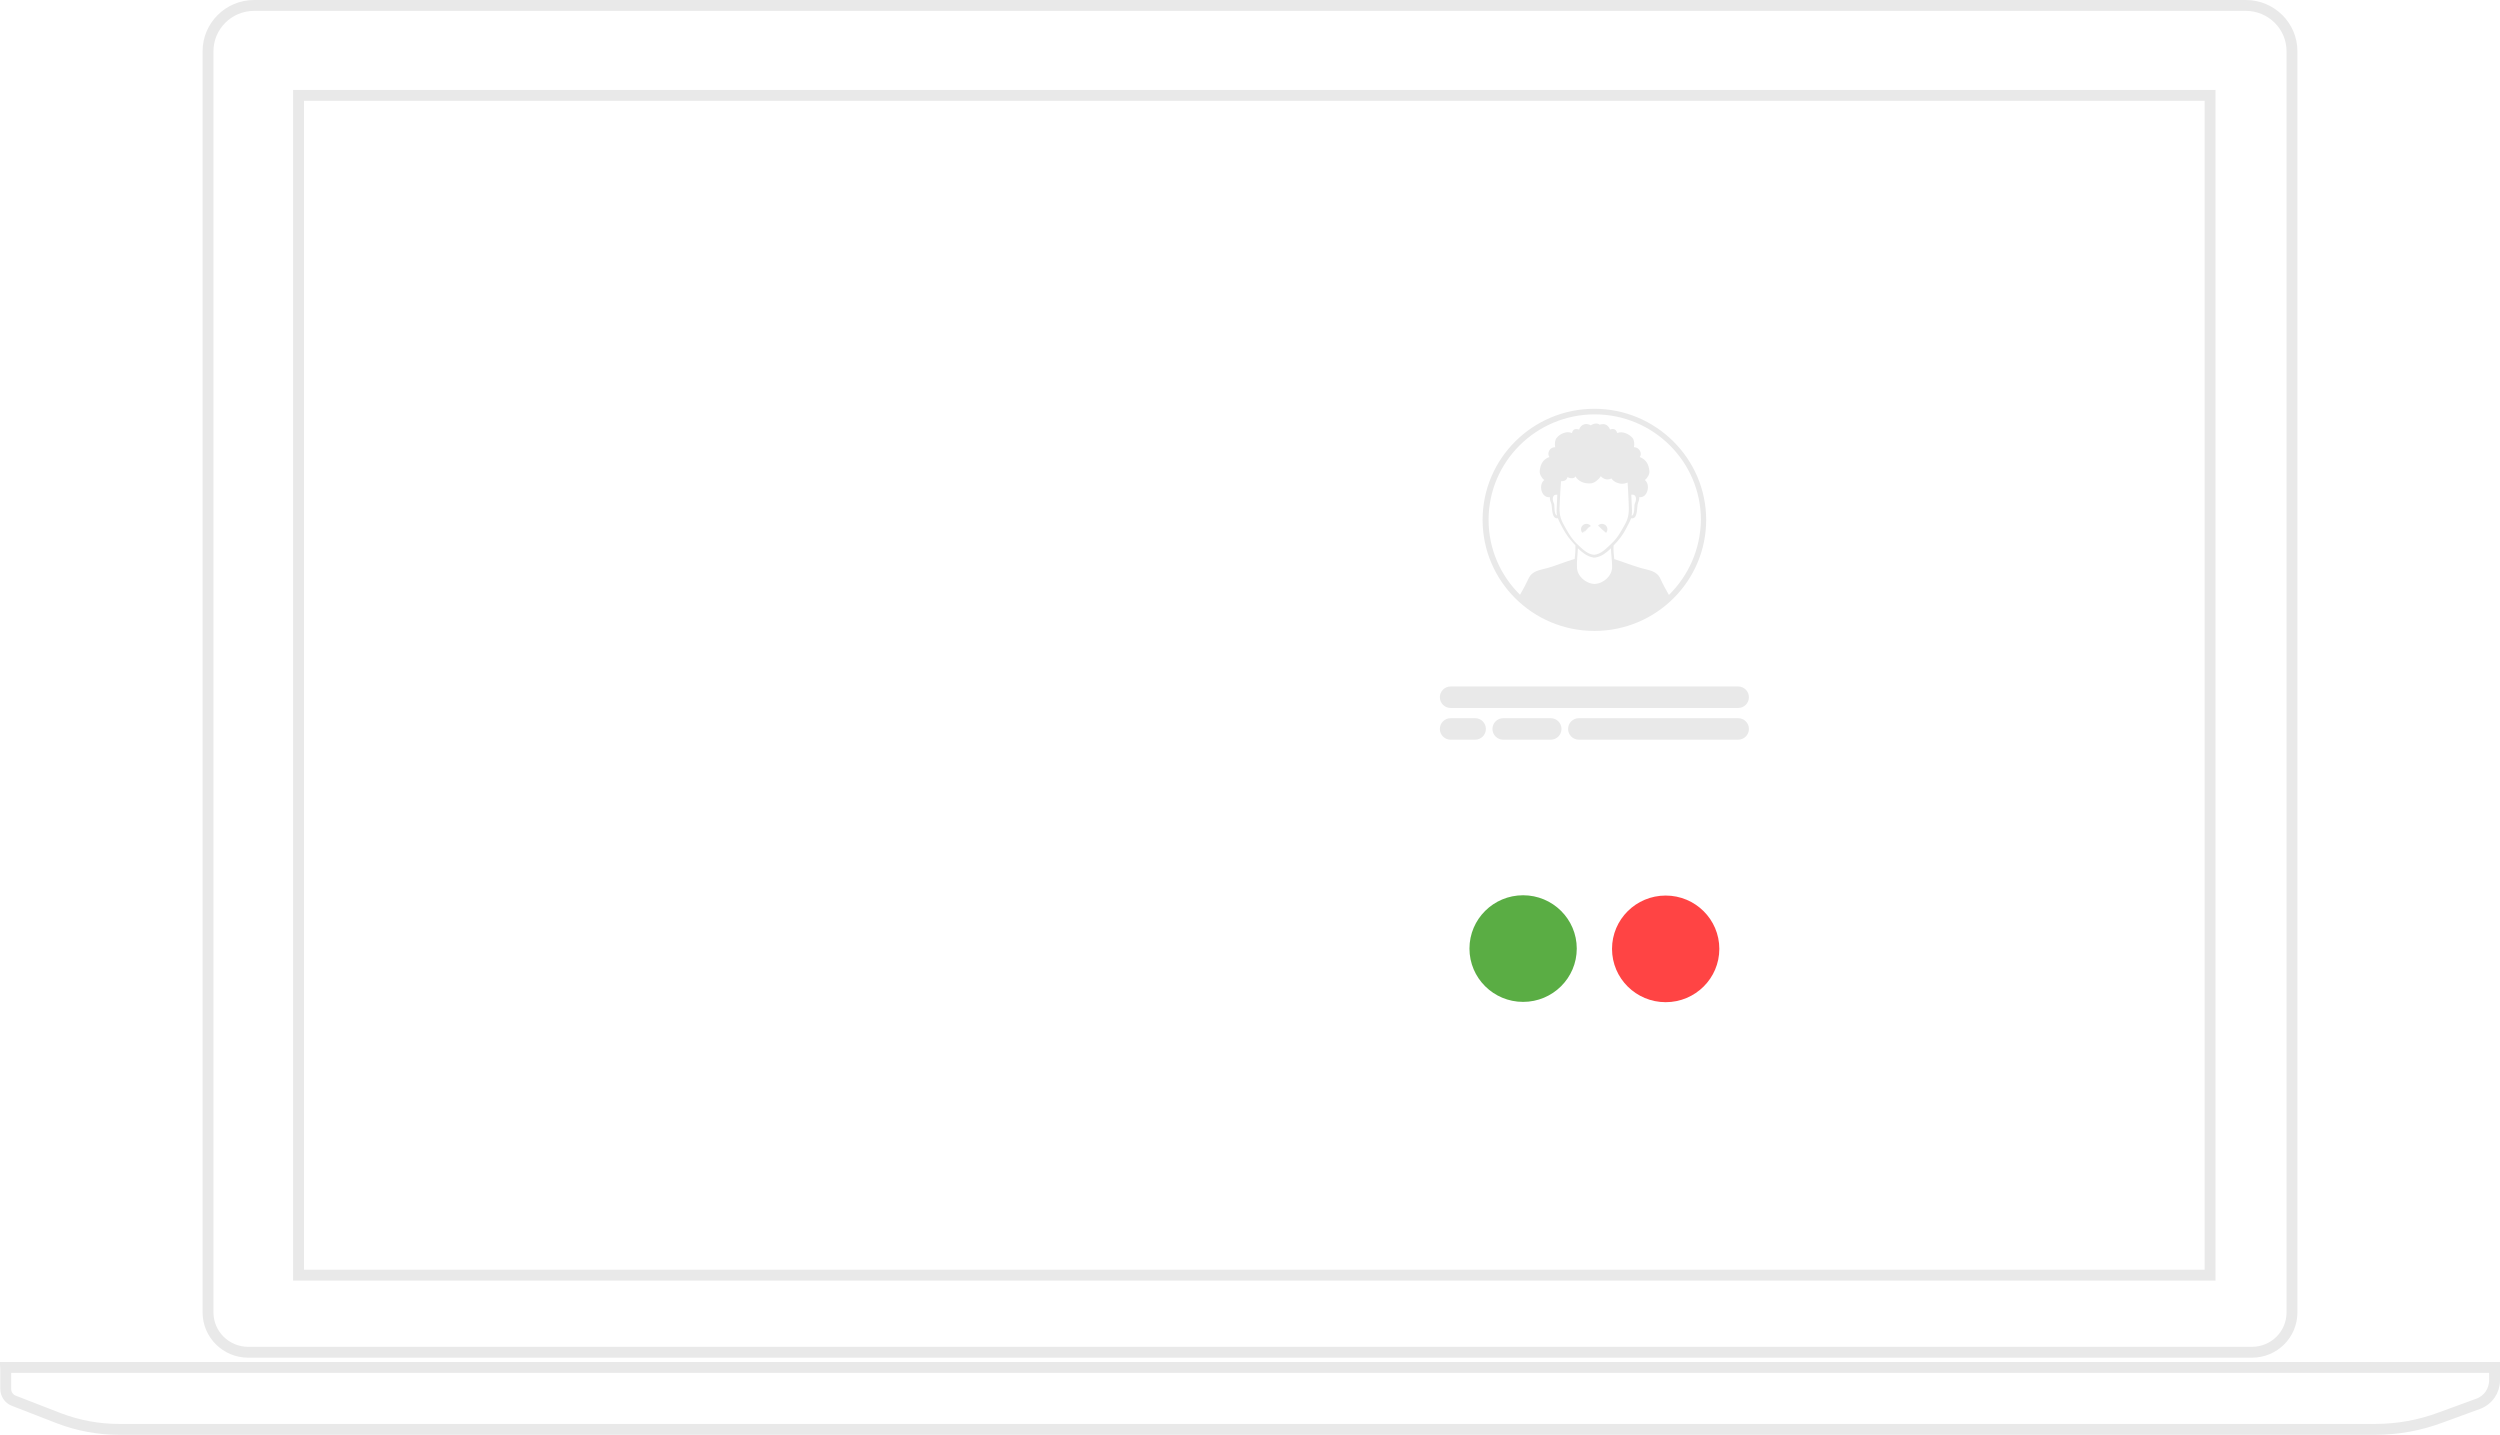
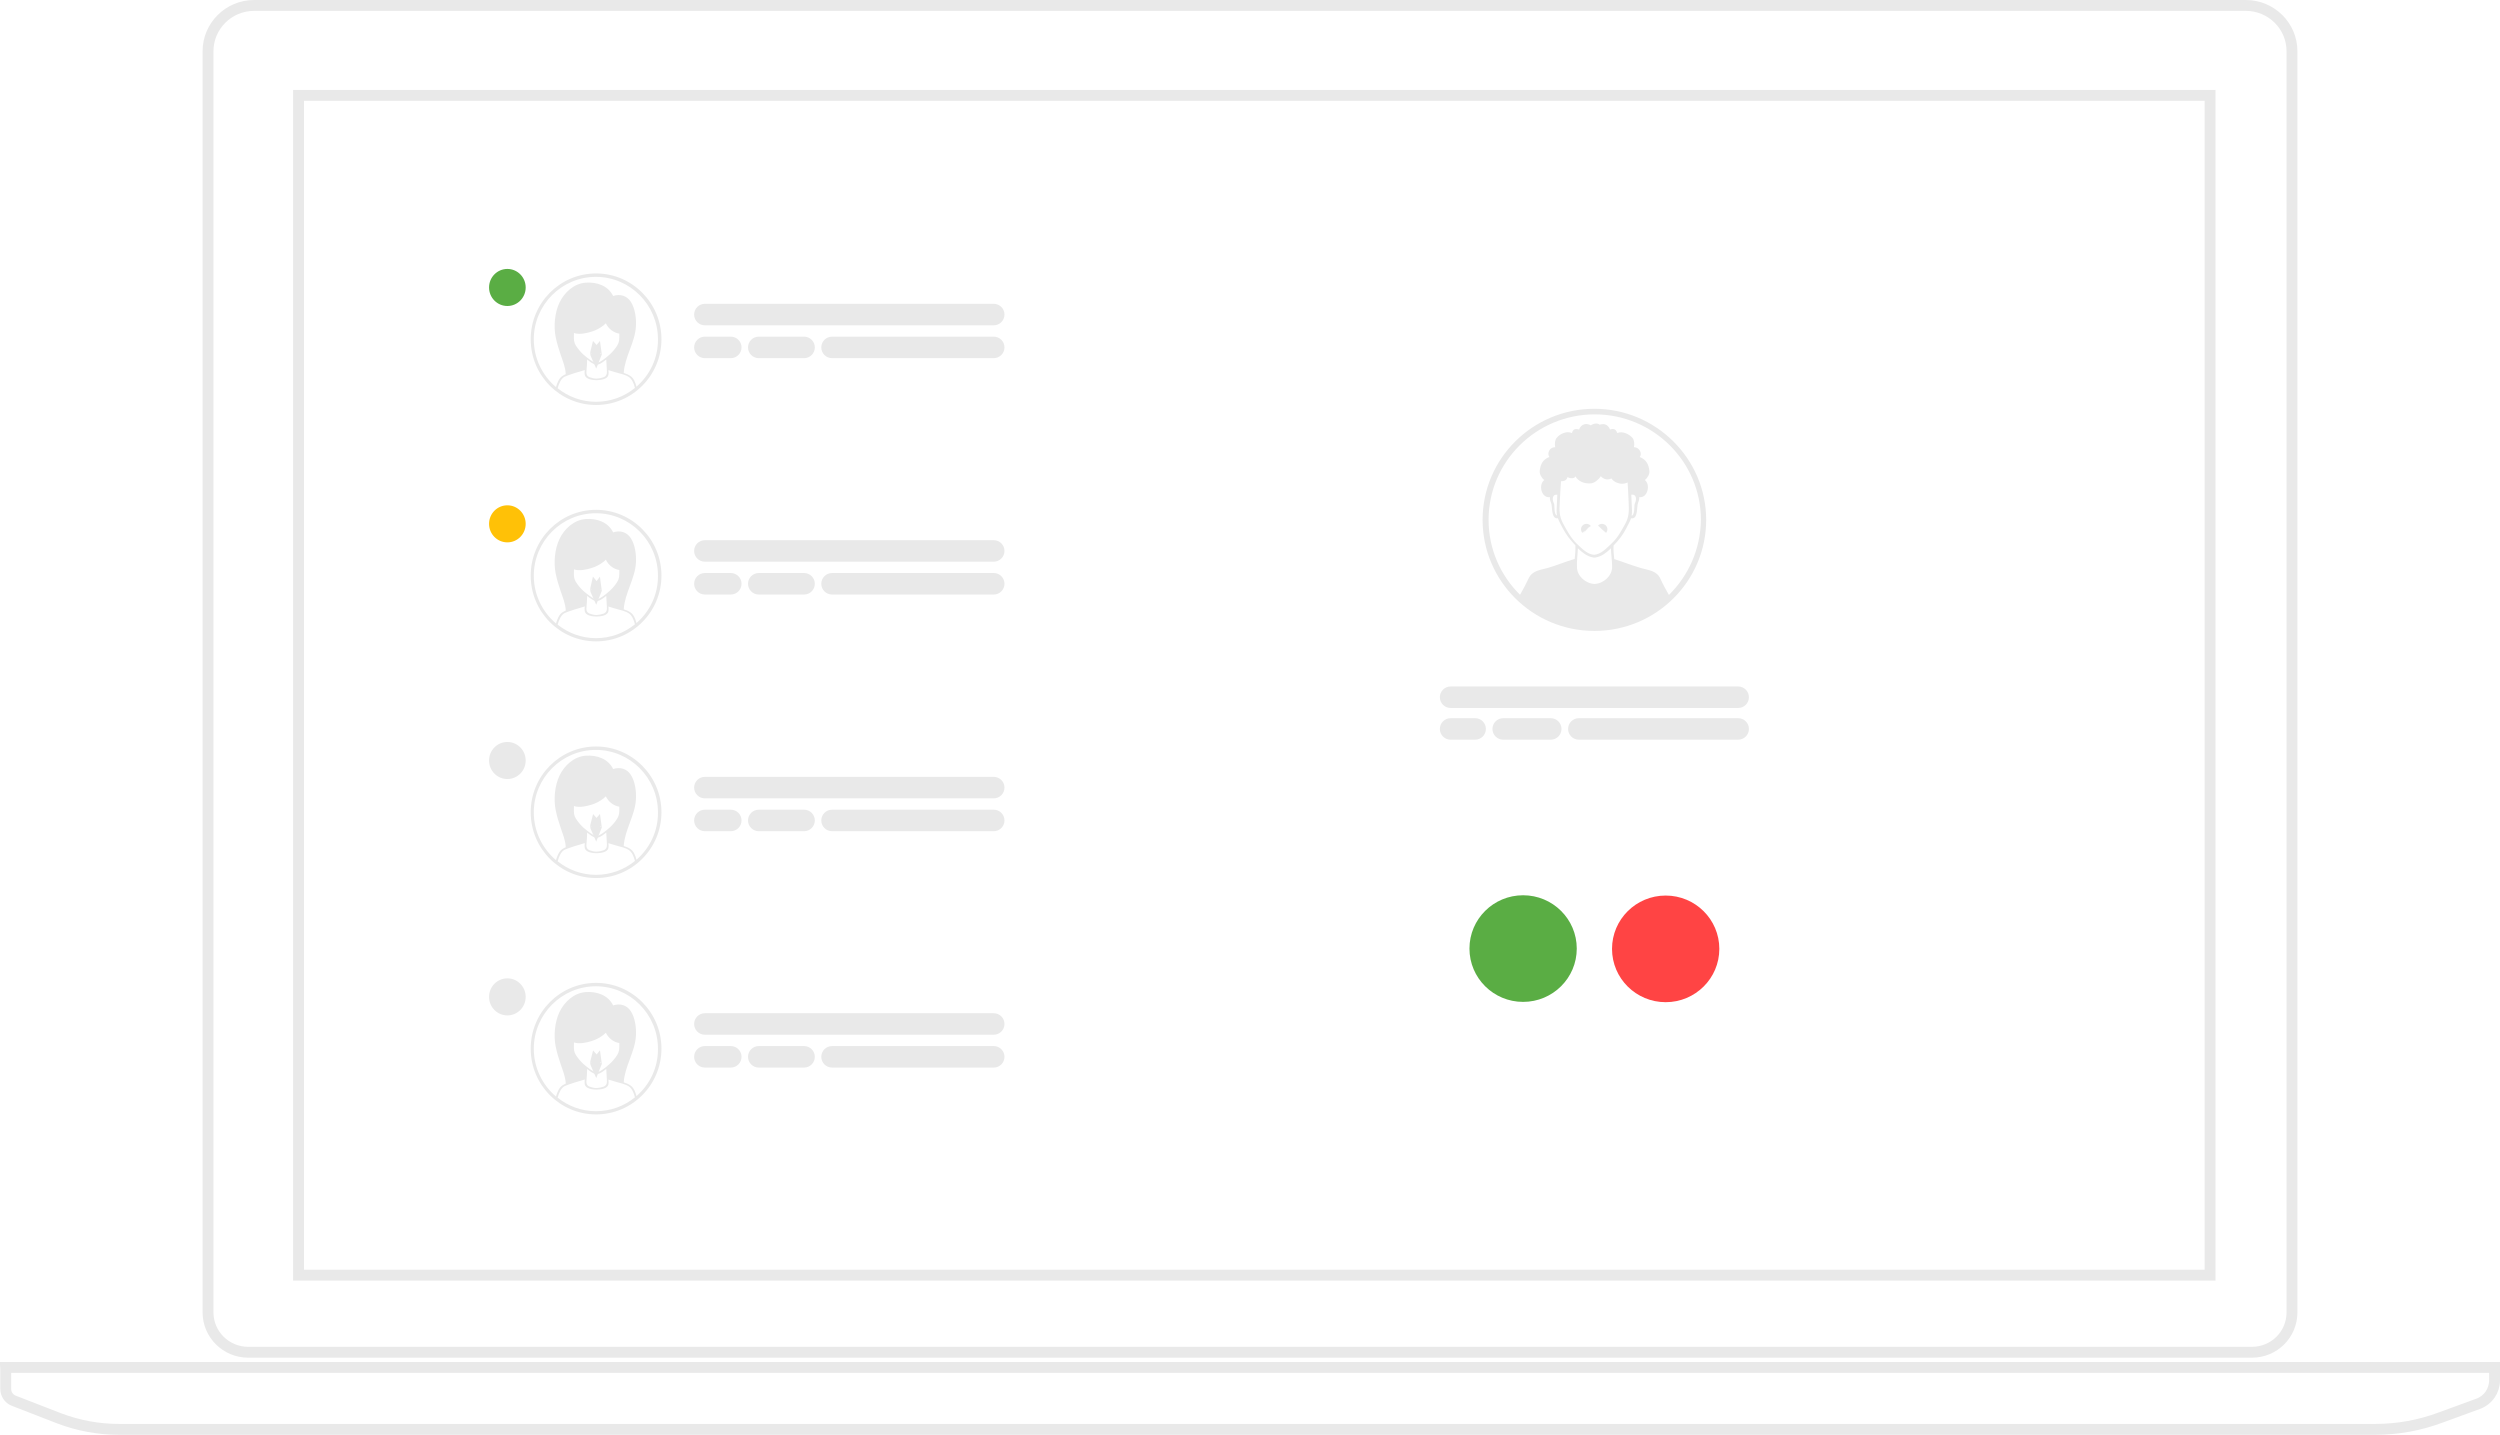
<svg xmlns="http://www.w3.org/2000/svg" width="230" height="132" viewBox="0 0 230 132" fill="none">
  <path d="M210.862 4.712V120.74C210.862 122.776 209.223 124.408 207.163 124.408H22.838C20.803 124.408 19.138 122.774 19.138 120.74V4.712C19.138 2.402 21.026 0.5 23.387 0.5H206.614C208.951 0.5 210.862 2.379 210.862 4.712Z" stroke="#E9E9E9" />
-   <path d="M224.557 130.406L224.557 130.406L224.561 130.405L228.015 129.143C228.913 128.805 229.5 127.951 229.5 126.976V125.802H0.518C0.521 125.853 0.524 125.909 0.526 125.969L0.527 125.978V125.988V127.772C0.527 128.261 0.818 128.699 1.272 128.869L1.278 128.871L5.444 130.489C5.445 130.49 5.446 130.49 5.446 130.49C7.201 131.155 9.061 131.5 10.919 131.5H218.559C220.611 131.5 222.636 131.127 224.557 130.406Z" stroke="#E9E9E9" />
-   <path d="M27.466 8.775H203.328V117.315H27.466V8.775Z" stroke="#E9E9E9" />
+   <path d="M224.557 130.406L224.557 130.406L224.561 130.405L228.015 129.143C228.913 128.805 229.5 127.951 229.5 126.976V125.802H0.518C0.521 125.853 0.524 125.909 0.526 125.969L0.527 125.978V125.988V127.772C0.527 128.26 0.818 128.699 1.272 128.869L1.278 128.871L5.444 130.489C5.445 130.49 5.446 130.49 5.446 130.49C7.201 131.155 9.061 131.5 10.919 131.5H218.559C220.611 131.5 222.636 131.127 224.557 130.406Z" stroke="#E9E9E9" />
+   <path d="M27.466 117.315V8.775H203.328V117.315H27.466Z" stroke="#E9E9E9" />
  <ellipse cx="140.126" cy="87.269" rx="4.936" ry="4.905" fill="#5AAD44" />
  <rect x="132.467" y="66.073" width="4.235" height="1.979" rx="0.99" fill="#E9E9E9" />
  <rect x="137.306" y="66.073" width="6.352" height="1.979" rx="0.99" fill="#E9E9E9" />
  <rect x="144.264" y="66.073" width="16.637" height="1.979" rx="0.99" fill="#E9E9E9" />
  <rect x="132.467" y="63.155" width="28.433" height="1.979" rx="0.99" fill="#E9E9E9" />
  <ellipse cx="153.242" cy="87.296" rx="4.936" ry="4.905" fill="#FF4444" />
-   <path d="M146.684 37.608C141.008 37.608 136.399 42.187 136.399 47.827C136.399 53.467 141.008 58.046 146.684 58.046C152.359 58.046 156.968 53.467 156.968 47.827C156.968 42.203 152.343 37.608 146.684 37.608ZM145.164 50.446C145.552 50.816 146.021 51.201 146.554 51.282C146.57 51.298 146.587 51.298 146.619 51.298C146.635 51.298 146.651 51.298 146.684 51.298C146.7 51.298 146.716 51.298 146.748 51.298C146.781 51.298 146.797 51.298 146.813 51.282C147.347 51.201 147.816 50.832 148.204 50.446C148.22 51.024 148.317 51.603 148.317 52.181C148.301 52.985 147.524 53.692 146.7 53.724C145.875 53.692 145.083 52.985 145.083 52.181C145.05 51.603 145.147 51.024 145.164 50.446ZM143.789 48.132C143.45 47.506 143.45 46.911 143.498 46.22C143.53 45.561 143.563 44.919 143.611 44.276C143.708 44.276 143.821 44.26 143.935 44.228C144.096 44.163 144.177 44.035 144.21 43.89C144.387 44.003 144.63 44.035 144.824 43.955C144.873 43.939 144.905 43.89 144.937 43.826C145.228 44.308 145.762 44.517 146.36 44.469C146.667 44.453 147.056 44.147 147.282 43.81C147.347 43.906 147.46 43.987 147.605 44.051C147.832 44.147 148.058 44.115 148.252 44.019C148.333 44.147 148.462 44.26 148.64 44.356C149.045 44.549 149.384 44.549 149.74 44.389C149.788 44.999 149.805 45.61 149.837 46.236C149.869 46.927 149.885 47.522 149.546 48.148C149.174 48.823 148.834 49.482 148.252 50.012C147.799 50.43 147.314 50.992 146.651 51.041C146.004 50.992 145.503 50.43 145.05 50.012C144.501 49.466 144.161 48.823 143.789 48.132ZM153.54 54.736C153.265 54.254 152.99 53.756 152.764 53.258C152.424 52.503 151.713 52.471 150.969 52.262C150.144 52.021 149.336 51.699 148.527 51.442C148.527 51.442 148.527 51.442 148.511 51.442C148.462 51.024 148.43 50.623 148.446 50.205V50.189C148.915 49.707 149.303 49.225 149.61 48.614C149.756 48.309 149.934 48.02 150.047 47.715C150.047 47.698 150.047 47.698 150.047 47.682C150.742 47.811 150.548 46.606 150.71 46.236C150.791 46.043 150.823 45.883 150.807 45.738C151.583 45.851 151.874 44.581 151.325 44.163C151.583 43.971 151.777 43.601 151.745 43.328C151.68 42.717 151.454 42.284 150.856 42.043C150.953 41.914 150.985 41.753 150.92 41.577C150.823 41.303 150.581 41.143 150.322 41.143C150.387 40.821 150.338 40.468 150.193 40.291C149.869 39.922 149.255 39.632 148.786 39.841C148.753 39.729 148.705 39.632 148.64 39.568C148.511 39.44 148.301 39.44 148.123 39.52C148.042 39.295 147.88 39.102 147.654 39.038C147.508 39.006 147.33 39.022 147.169 39.07C146.942 38.893 146.587 38.958 146.36 39.134C146.166 39.022 145.924 38.974 145.746 39.038C145.519 39.102 145.341 39.295 145.277 39.52C145.099 39.456 144.889 39.44 144.759 39.568C144.695 39.632 144.646 39.729 144.614 39.841C144.145 39.616 143.514 39.906 143.207 40.291C143.061 40.468 143.013 40.821 143.078 41.143C142.803 41.143 142.56 41.303 142.479 41.577C142.415 41.753 142.463 41.914 142.544 42.043C141.946 42.267 141.719 42.701 141.655 43.328C141.622 43.601 141.816 43.971 142.075 44.163C141.509 44.581 141.8 45.851 142.592 45.738C142.576 45.883 142.609 46.059 142.69 46.236C142.851 46.59 142.673 47.779 143.336 47.682V47.698C143.45 48.02 143.627 48.309 143.773 48.598C144.096 49.225 144.484 49.691 144.937 50.173V50.189C144.953 50.607 144.921 51.008 144.873 51.426H144.856C144.032 51.667 143.239 52.005 142.415 52.246C141.671 52.455 140.959 52.487 140.62 53.242C140.393 53.74 140.118 54.238 139.843 54.72C138.049 52.953 136.949 50.51 136.949 47.827C136.949 42.476 141.331 38.122 146.716 38.122C152.101 38.122 156.483 42.476 156.483 47.827C156.451 50.526 155.335 52.969 153.54 54.736ZM150.128 46.574C150.112 46.22 150.096 45.867 150.079 45.513C150.548 45.433 150.581 45.915 150.435 46.252C150.403 46.317 150.387 46.381 150.371 46.461C150.354 46.606 150.387 47.425 150.112 47.441C150.16 47.152 150.144 46.863 150.128 46.574ZM143.239 47.425C142.981 47.377 143.013 46.606 142.997 46.461C142.997 46.397 142.964 46.317 142.932 46.252C142.787 45.931 142.819 45.449 143.272 45.513C143.255 45.867 143.239 46.22 143.223 46.574C143.207 46.863 143.191 47.136 143.239 47.425Z" fill="#E9E9E9" />
+   <path d="M146.684 37.608C141.008 37.608 136.399 42.187 136.399 47.827C136.399 53.467 141.008 58.046 146.684 58.046C152.36 58.046 156.968 53.467 156.968 47.827C156.968 42.203 152.343 37.608 146.684 37.608ZM145.164 50.446C145.552 50.816 146.021 51.201 146.554 51.282C146.57 51.297 146.587 51.297 146.619 51.297C146.635 51.297 146.651 51.297 146.684 51.297C146.7 51.297 146.716 51.297 146.748 51.297C146.781 51.297 146.797 51.297 146.813 51.282C147.347 51.201 147.816 50.832 148.204 50.446C148.22 51.024 148.317 51.603 148.317 52.181C148.301 52.985 147.525 53.692 146.7 53.724C145.875 53.692 145.083 52.985 145.083 52.181C145.05 51.603 145.147 51.024 145.164 50.446ZM143.789 48.132C143.45 47.506 143.45 46.911 143.498 46.22C143.53 45.561 143.563 44.919 143.611 44.276C143.708 44.276 143.821 44.26 143.935 44.228C144.096 44.163 144.177 44.035 144.21 43.89C144.387 44.003 144.63 44.035 144.824 43.955C144.873 43.938 144.905 43.89 144.937 43.826C145.228 44.308 145.762 44.517 146.36 44.469C146.667 44.453 147.056 44.147 147.282 43.81C147.347 43.906 147.46 43.987 147.605 44.051C147.832 44.147 148.058 44.115 148.252 44.019C148.333 44.147 148.462 44.26 148.64 44.356C149.045 44.549 149.384 44.549 149.74 44.388C149.788 44.999 149.805 45.61 149.837 46.236C149.869 46.927 149.885 47.522 149.546 48.148C149.174 48.823 148.834 49.482 148.252 50.012C147.799 50.43 147.314 50.992 146.651 51.041C146.004 50.992 145.503 50.43 145.05 50.012C144.501 49.466 144.161 48.823 143.789 48.132ZM153.54 54.736C153.265 54.254 152.99 53.756 152.764 53.258C152.424 52.503 151.713 52.471 150.969 52.262C150.144 52.021 149.336 51.699 148.527 51.442C148.527 51.442 148.527 51.442 148.511 51.442C148.462 51.024 148.43 50.623 148.446 50.205V50.189C148.915 49.707 149.303 49.225 149.611 48.614C149.756 48.309 149.934 48.02 150.047 47.714C150.047 47.698 150.047 47.698 150.047 47.682C150.742 47.811 150.548 46.606 150.71 46.236C150.791 46.043 150.823 45.883 150.807 45.738C151.583 45.851 151.874 44.581 151.325 44.163C151.583 43.971 151.777 43.601 151.745 43.328C151.68 42.717 151.454 42.284 150.856 42.042C150.953 41.914 150.985 41.753 150.92 41.577C150.823 41.303 150.581 41.143 150.322 41.143C150.387 40.821 150.338 40.468 150.193 40.291C149.869 39.922 149.255 39.632 148.786 39.841C148.753 39.729 148.705 39.632 148.64 39.568C148.511 39.44 148.301 39.44 148.123 39.52C148.042 39.295 147.88 39.102 147.654 39.038C147.508 39.006 147.33 39.022 147.169 39.07C146.942 38.893 146.587 38.958 146.36 39.134C146.166 39.022 145.924 38.974 145.746 39.038C145.519 39.102 145.342 39.295 145.277 39.52C145.099 39.456 144.889 39.44 144.759 39.568C144.695 39.632 144.646 39.729 144.614 39.841C144.145 39.616 143.514 39.906 143.207 40.291C143.061 40.468 143.013 40.821 143.078 41.143C142.803 41.143 142.56 41.303 142.479 41.577C142.415 41.753 142.463 41.914 142.544 42.042C141.946 42.267 141.719 42.701 141.655 43.328C141.622 43.601 141.816 43.971 142.075 44.163C141.509 44.581 141.8 45.851 142.593 45.738C142.576 45.883 142.609 46.059 142.69 46.236C142.851 46.59 142.673 47.779 143.336 47.682V47.698C143.45 48.02 143.627 48.309 143.773 48.598C144.096 49.225 144.484 49.691 144.937 50.173V50.189C144.953 50.607 144.921 51.008 144.873 51.426H144.856C144.032 51.667 143.239 52.005 142.415 52.245C141.671 52.454 140.959 52.487 140.62 53.242C140.393 53.74 140.118 54.238 139.844 54.72C138.049 52.953 136.949 50.51 136.949 47.827C136.949 42.476 141.331 38.122 146.716 38.122C152.101 38.122 156.483 42.476 156.483 47.827C156.451 50.526 155.335 52.969 153.54 54.736ZM150.128 46.574C150.112 46.22 150.096 45.867 150.079 45.513C150.548 45.433 150.581 45.915 150.435 46.252C150.403 46.316 150.387 46.381 150.371 46.461C150.354 46.606 150.387 47.425 150.112 47.441C150.16 47.152 150.144 46.863 150.128 46.574ZM143.239 47.425C142.981 47.377 143.013 46.606 142.997 46.461C142.997 46.397 142.964 46.316 142.932 46.252C142.787 45.931 142.819 45.449 143.272 45.513C143.256 45.867 143.239 46.22 143.223 46.574C143.207 46.863 143.191 47.136 143.239 47.425Z" fill="#E9E9E9" />
  <path d="M145.953 48.693C145.947 48.688 145.949 48.689 145.955 48.696L145.953 48.693ZM147.383 48.693L147.38 48.696C147.386 48.689 147.388 48.688 147.383 48.693Z" stroke="#E9E9E9" />
+   <ellipse cx="46.678" cy="26.447" rx="1.685" ry="1.705" fill="#5AAD44" />
+   <rect x="63.86" y="27.95" width="28.552" height="1.979" rx="0.99" fill="#E9E9E9" />
+   <rect x="63.86" y="30.972" width="4.362" height="1.979" rx="0.99" fill="#E9E9E9" />
+   <rect x="68.817" y="30.972" width="6.147" height="1.979" rx="0.99" fill="#E9E9E9" />
+   <rect x="75.559" y="30.972" width="16.853" height="1.979" rx="0.99" fill="#E9E9E9" />
+   <path d="M54.839 25.157C51.52 25.157 48.825 27.869 48.825 31.208C48.825 34.548 51.52 37.259 54.839 37.259C58.158 37.259 60.853 34.548 60.853 31.208C60.853 27.878 58.158 25.157 54.839 25.157ZM51.303 35.718C51.426 35.28 51.596 34.881 51.898 34.681C51.965 34.633 52.674 34.377 52.882 34.319C53.194 34.243 53.496 34.129 53.799 34.044C53.78 34.196 53.771 34.357 53.799 34.5C53.884 34.89 54.508 34.976 54.858 34.976C54.868 34.976 54.877 34.976 54.886 34.976C54.896 34.976 54.905 34.976 54.915 34.976C55.274 34.966 55.889 34.89 55.974 34.5C56.002 34.367 55.993 34.205 55.974 34.053C56.277 34.139 56.57 34.243 56.872 34.319C56.986 34.348 57.109 34.377 57.222 34.414L57.373 34.462C57.544 34.519 57.714 34.586 57.856 34.681C58.149 34.89 58.31 35.271 58.414 35.69C57.43 36.489 56.191 36.964 54.83 36.964C53.506 36.964 52.277 36.498 51.303 35.718ZM54.886 33.397C54.546 33.368 53.865 32.778 53.865 32.778C53.591 32.578 53.317 32.264 53.128 32.007C52.901 31.703 52.797 31.494 52.797 31.094C52.797 30.942 52.797 30.79 52.806 30.637C53.298 30.809 53.988 30.647 54.414 30.514C54.83 30.39 55.18 30.2 55.529 29.933C55.605 29.876 55.671 29.809 55.738 29.743C55.965 30.238 56.456 30.618 56.976 30.694C56.976 30.828 56.976 30.961 56.976 31.084C56.976 31.475 56.863 31.693 56.645 31.998C56.456 32.255 56.182 32.559 55.908 32.769C55.908 32.778 55.227 33.368 54.886 33.397ZM55.52 34.709C55.303 34.786 55.114 34.824 54.886 34.833C54.66 34.833 54.471 34.786 54.253 34.709C53.941 34.595 53.931 34.348 53.96 34.062C53.988 33.739 54.017 33.406 54.017 33.073C54.272 33.273 54.537 33.511 54.858 33.549C54.868 33.549 54.877 33.558 54.896 33.558C54.905 33.558 54.924 33.558 54.934 33.549C55.246 33.511 55.52 33.273 55.775 33.073C55.785 33.349 55.832 34.044 55.832 34.062C55.851 34.348 55.832 34.595 55.52 34.709ZM58.556 35.575C58.452 35.176 58.3 34.805 58.017 34.605C57.827 34.472 57.61 34.377 57.383 34.31C57.477 32.816 58.433 31.494 58.508 30C58.546 29.286 58.433 28.382 58.035 27.764C57.667 27.193 57.033 27.022 56.409 27.231C55.936 26.27 54.905 25.937 53.894 26.004C52.816 26.08 51.927 26.889 51.473 27.84C51.029 28.773 50.924 30.019 51.123 31.018C51.236 31.57 51.397 32.093 51.577 32.626C51.776 33.225 52.021 33.777 52.05 34.424C51.936 34.472 51.823 34.538 51.719 34.605C51.444 34.795 51.274 35.185 51.151 35.613C49.903 34.557 49.109 32.978 49.109 31.218C49.109 28.049 51.672 25.471 54.82 25.471C57.969 25.471 60.532 28.049 60.532 31.218C60.551 32.959 59.775 34.519 58.556 35.575Z" fill="#E9E9E9" />
+   <path d="M54.873 32.546C54.868 32.589 54.856 32.63 54.84 32.668C54.817 32.617 54.806 32.566 54.802 32.519C54.8 32.489 54.801 32.461 54.804 32.436C54.805 32.428 54.806 32.421 54.808 32.414C54.82 32.428 54.831 32.441 54.84 32.445C54.849 32.442 54.861 32.432 54.872 32.421C54.879 32.463 54.879 32.505 54.873 32.546Z" stroke="#E9E9E9" />
+   <ellipse cx="46.678" cy="69.966" rx="1.685" ry="1.705" fill="#E9E9E9" />
+   <rect x="63.86" y="71.47" width="28.552" height="1.979" rx="0.99" fill="#E9E9E9" />
+   <rect x="63.86" y="74.492" width="4.362" height="1.979" rx="0.99" fill="#E9E9E9" />
+   <rect x="68.817" y="74.492" width="6.147" height="1.979" rx="0.99" fill="#E9E9E9" />
+   <rect x="75.559" y="74.492" width="16.853" height="1.979" rx="0.99" fill="#E9E9E9" />
+   <path d="M54.839 68.677C51.52 68.677 48.825 71.388 48.825 74.728C48.825 78.067 51.52 80.779 54.839 80.779C58.158 80.779 60.853 78.067 60.853 74.728C60.853 71.398 58.158 68.677 54.839 68.677ZM51.303 79.238C51.426 78.8 51.596 78.4 51.898 78.201C51.965 78.153 52.674 77.896 52.882 77.839C53.194 77.763 53.496 77.649 53.799 77.563C53.78 77.716 53.771 77.877 53.799 78.02C53.884 78.41 54.508 78.496 54.858 78.496C54.868 78.496 54.877 78.496 54.886 78.496C54.896 78.496 54.905 78.496 54.915 78.496C55.274 78.486 55.889 78.41 55.974 78.02C56.002 77.887 55.993 77.725 55.974 77.573C56.277 77.658 56.57 77.763 56.872 77.839C56.986 77.868 57.109 77.896 57.222 77.934L57.373 77.982C57.544 78.039 57.714 78.106 57.856 78.201C58.149 78.41 58.31 78.791 58.414 79.209C57.43 80.008 56.191 80.484 54.83 80.484C53.506 80.484 52.277 80.018 51.303 79.238ZM54.886 76.916C54.546 76.888 53.865 76.298 53.865 76.298C53.591 76.098 53.317 75.784 53.128 75.527C52.901 75.223 52.797 75.013 52.797 74.614C52.797 74.462 52.797 74.309 52.806 74.157C53.298 74.328 53.988 74.167 54.414 74.033C54.83 73.91 55.18 73.719 55.529 73.453C55.605 73.396 55.671 73.329 55.738 73.263C55.965 73.757 56.456 74.138 56.976 74.214C56.976 74.347 56.976 74.481 56.976 74.604C56.976 74.994 56.863 75.213 56.645 75.518C56.456 75.775 56.182 76.079 55.908 76.288C55.908 76.298 55.227 76.888 54.886 76.916ZM55.52 78.229C55.303 78.305 55.114 78.343 54.886 78.353C54.66 78.353 54.471 78.305 54.253 78.229C53.941 78.115 53.931 77.868 53.96 77.582C53.988 77.259 54.017 76.926 54.017 76.593C54.272 76.793 54.537 77.03 54.858 77.069C54.868 77.069 54.877 77.078 54.896 77.078C54.905 77.078 54.924 77.078 54.934 77.069C55.246 77.03 55.52 76.793 55.775 76.593C55.785 76.869 55.832 77.563 55.832 77.582C55.851 77.868 55.832 78.115 55.52 78.229ZM58.556 79.095C58.452 78.695 58.3 78.324 58.017 78.125C57.827 77.991 57.61 77.896 57.383 77.83C57.477 76.336 58.433 75.013 58.508 73.52C58.546 72.806 58.433 71.902 58.035 71.284C57.667 70.713 57.033 70.542 56.409 70.751C55.936 69.79 54.905 69.457 53.894 69.523C52.816 69.6 51.927 70.408 51.473 71.36C51.029 72.292 50.924 73.539 51.123 74.538C51.236 75.09 51.397 75.613 51.577 76.146C51.776 76.745 52.021 77.297 52.05 77.944C51.936 77.991 51.823 78.058 51.719 78.125C51.444 78.315 51.274 78.705 51.151 79.133C49.903 78.077 49.109 76.498 49.109 74.737C49.109 71.569 51.672 68.991 54.82 68.991C57.969 68.991 60.532 71.569 60.532 74.737C60.551 76.479 59.775 78.039 58.556 79.095Z" fill="#E9E9E9" />
+   <path d="M54.873 76.066C54.868 76.109 54.856 76.15 54.84 76.188C54.817 76.137 54.806 76.086 54.802 76.039C54.8 76.009 54.801 75.981 54.804 75.955C54.805 75.948 54.806 75.941 54.808 75.934C54.82 75.948 54.831 75.961 54.84 75.965C54.849 75.961 54.861 75.952 54.872 75.941C54.879 75.983 54.879 76.025 54.873 76.066Z" stroke="#E9E9E9" />
+   <ellipse cx="46.678" cy="48.193" rx="1.685" ry="1.705" fill="#FFC107" />
+   <rect x="63.86" y="49.697" width="28.552" height="1.979" rx="0.99" fill="#E9E9E9" />
+   <rect x="63.86" y="52.718" width="4.362" height="1.979" rx="0.99" fill="#E9E9E9" />
+   <rect x="68.817" y="52.718" width="6.147" height="1.979" rx="0.99" fill="#E9E9E9" />
+   <rect x="75.559" y="52.718" width="16.853" height="1.979" rx="0.99" fill="#E9E9E9" />
+   <path d="M54.839 46.904C51.52 46.904 48.825 49.615 48.825 52.955C48.825 56.294 51.52 59.006 54.839 59.006C58.158 59.006 60.853 56.294 60.853 52.955C60.853 49.625 58.158 46.904 54.839 46.904ZM51.303 57.465C51.426 57.027 51.596 56.627 51.898 56.428C51.965 56.38 52.674 56.123 52.882 56.066C53.194 55.99 53.496 55.876 53.799 55.79C53.78 55.942 53.771 56.104 53.799 56.247C53.884 56.637 54.508 56.722 54.858 56.722C54.868 56.722 54.877 56.722 54.886 56.722C54.896 56.722 54.905 56.722 54.915 56.722C55.274 56.713 55.889 56.637 55.974 56.247C56.002 56.114 55.993 55.952 55.974 55.8C56.277 55.885 56.57 55.99 56.872 56.066C56.986 56.094 57.109 56.123 57.222 56.161L57.373 56.209C57.544 56.266 57.714 56.332 57.856 56.428C58.149 56.637 58.31 57.017 58.414 57.436C57.43 58.235 56.191 58.711 54.83 58.711C53.506 58.711 52.277 58.245 51.303 57.465ZM54.886 55.143C54.546 55.114 53.865 54.525 53.865 54.525C53.591 54.325 53.317 54.011 53.128 53.754C52.901 53.45 52.797 53.24 52.797 52.841C52.797 52.688 52.797 52.536 52.806 52.384C53.298 52.555 53.988 52.393 54.414 52.26C54.83 52.136 55.18 51.946 55.529 51.68C55.605 51.623 55.671 51.556 55.738 51.489C55.965 51.984 56.456 52.365 56.976 52.441C56.976 52.574 56.976 52.707 56.976 52.831C56.976 53.221 56.863 53.44 56.645 53.744C56.456 54.001 56.182 54.306 55.908 54.515C55.908 54.525 55.227 55.114 54.886 55.143ZM55.52 56.456C55.303 56.532 55.114 56.57 54.886 56.58C54.66 56.58 54.471 56.532 54.253 56.456C53.941 56.342 53.931 56.094 53.96 55.809C53.988 55.486 54.017 55.153 54.017 54.82C54.272 55.019 54.537 55.257 54.858 55.295C54.868 55.295 54.877 55.305 54.896 55.305C54.905 55.305 54.924 55.305 54.934 55.295C55.246 55.257 55.52 55.019 55.775 54.82C55.785 55.096 55.832 55.79 55.832 55.809C55.851 56.094 55.832 56.342 55.52 56.456ZM58.556 57.322C58.452 56.922 58.3 56.551 58.017 56.351C57.827 56.218 57.61 56.123 57.383 56.056C57.477 54.563 58.433 53.24 58.508 51.746C58.546 51.033 58.433 50.129 58.035 49.511C57.667 48.94 57.033 48.768 56.409 48.978C55.936 48.017 54.905 47.684 53.894 47.75C52.816 47.827 51.927 48.635 51.473 49.587C51.029 50.519 50.924 51.765 51.123 52.764C51.236 53.316 51.397 53.84 51.577 54.372C51.776 54.972 52.021 55.524 52.05 56.171C51.936 56.218 51.823 56.285 51.719 56.351C51.444 56.542 51.274 56.932 51.151 57.36C49.903 56.304 49.109 54.724 49.109 52.964C49.109 49.796 51.672 47.218 54.82 47.218C57.969 47.218 60.532 49.796 60.532 52.964C60.551 54.705 59.775 56.266 58.556 57.322Z" fill="#E9E9E9" />
+   <path d="M54.873 54.294C54.868 54.337 54.856 54.378 54.84 54.415C54.817 54.365 54.806 54.314 54.802 54.266C54.8 54.237 54.801 54.209 54.804 54.183C54.805 54.176 54.806 54.169 54.808 54.161C54.82 54.176 54.831 54.188 54.84 54.192C54.849 54.189 54.861 54.18 54.872 54.168C54.879 54.211 54.879 54.253 54.873 54.294Z" stroke="#E9E9E9" />
+   <ellipse cx="46.678" cy="91.713" rx="1.685" ry="1.705" fill="#E9E9E9" />
+   <rect x="63.86" y="93.217" width="28.552" height="1.979" rx="0.99" fill="#E9E9E9" />
+   <rect x="63.86" y="96.238" width="4.362" height="1.979" rx="0.99" fill="#E9E9E9" />
+   <rect x="68.817" y="96.238" width="6.147" height="1.979" rx="0.99" fill="#E9E9E9" />
+   <rect x="75.559" y="96.238" width="16.853" height="1.979" rx="0.99" fill="#E9E9E9" />
+   <path d="M54.839 90.424C51.52 90.424 48.825 93.135 48.825 96.475C48.825 99.815 51.52 102.526 54.839 102.526C58.158 102.526 60.853 99.815 60.853 96.475C60.853 93.145 58.158 90.424 54.839 90.424ZM51.303 100.985C51.426 100.547 51.596 100.148 51.898 99.948C51.965 99.9 52.674 99.643 52.882 99.586C53.194 99.51 53.496 99.396 53.799 99.31C53.78 99.463 53.771 99.624 53.799 99.767C53.884 100.157 54.508 100.243 54.858 100.243C54.868 100.243 54.877 100.243 54.886 100.243C54.896 100.243 54.905 100.243 54.915 100.243C55.274 100.233 55.889 100.157 55.974 99.767C56.002 99.634 55.993 99.472 55.974 99.32C56.277 99.406 56.57 99.51 56.872 99.586C56.986 99.615 57.109 99.643 57.222 99.681L57.373 99.729C57.544 99.786 57.714 99.853 57.856 99.948C58.149 100.157 58.31 100.538 58.414 100.956C57.43 101.756 56.191 102.231 54.83 102.231C53.506 102.231 52.277 101.765 51.303 100.985ZM54.886 98.663C54.546 98.635 53.865 98.045 53.865 98.045C53.591 97.845 53.317 97.531 53.128 97.274C52.901 96.97 52.797 96.76 52.797 96.361C52.797 96.209 52.797 96.056 52.806 95.904C53.298 96.075 53.988 95.914 54.414 95.781C54.83 95.657 55.18 95.466 55.529 95.2C55.605 95.143 55.671 95.076 55.738 95.01C55.965 95.504 56.456 95.885 56.976 95.961C56.976 96.094 56.976 96.228 56.976 96.351C56.976 96.741 56.863 96.96 56.645 97.265C56.456 97.522 56.182 97.826 55.908 98.035C55.908 98.045 55.227 98.635 54.886 98.663ZM55.52 99.976C55.303 100.052 55.114 100.09 54.886 100.1C54.66 100.1 54.471 100.052 54.253 99.976C53.941 99.862 53.931 99.615 53.96 99.329C53.988 99.006 54.017 98.673 54.017 98.34C54.272 98.54 54.537 98.778 54.858 98.816C54.868 98.816 54.877 98.825 54.896 98.825C54.905 98.825 54.924 98.825 54.934 98.816C55.246 98.778 55.52 98.54 55.775 98.34C55.785 98.616 55.832 99.31 55.832 99.329C55.851 99.615 55.832 99.862 55.52 99.976ZM58.556 100.842C58.452 100.443 58.3 100.071 58.017 99.872C57.827 99.739 57.61 99.643 57.383 99.577C57.477 98.083 58.433 96.76 58.508 95.267C58.546 94.553 58.433 93.649 58.035 93.031C57.667 92.46 57.033 92.289 56.409 92.498C55.936 91.537 54.905 91.204 53.894 91.271C52.816 91.347 51.927 92.156 51.473 93.107C51.029 94.039 50.924 95.286 51.123 96.285C51.236 96.837 51.397 97.36 51.577 97.893C51.776 98.492 52.021 99.044 52.05 99.691C51.936 99.739 51.823 99.805 51.719 99.872C51.444 100.062 51.274 100.452 51.151 100.88C49.903 99.824 49.109 98.245 49.109 96.484C49.109 93.316 51.672 90.738 54.82 90.738C57.969 90.738 60.532 93.316 60.532 96.484C60.551 98.226 59.775 99.786 58.556 100.842Z" fill="#E9E9E9" />
+   <path d="M54.873 97.813C54.868 97.856 54.856 97.897 54.84 97.935C54.817 97.884 54.806 97.833 54.802 97.786C54.8 97.756 54.801 97.728 54.804 97.703C54.805 97.695 54.806 97.688 54.808 97.681C54.82 97.695 54.831 97.708 54.84 97.712C54.849 97.709 54.861 97.699 54.872 97.688C54.879 97.73 54.879 97.772 54.873 97.813Z" stroke="#E9E9E9" />
</svg>
